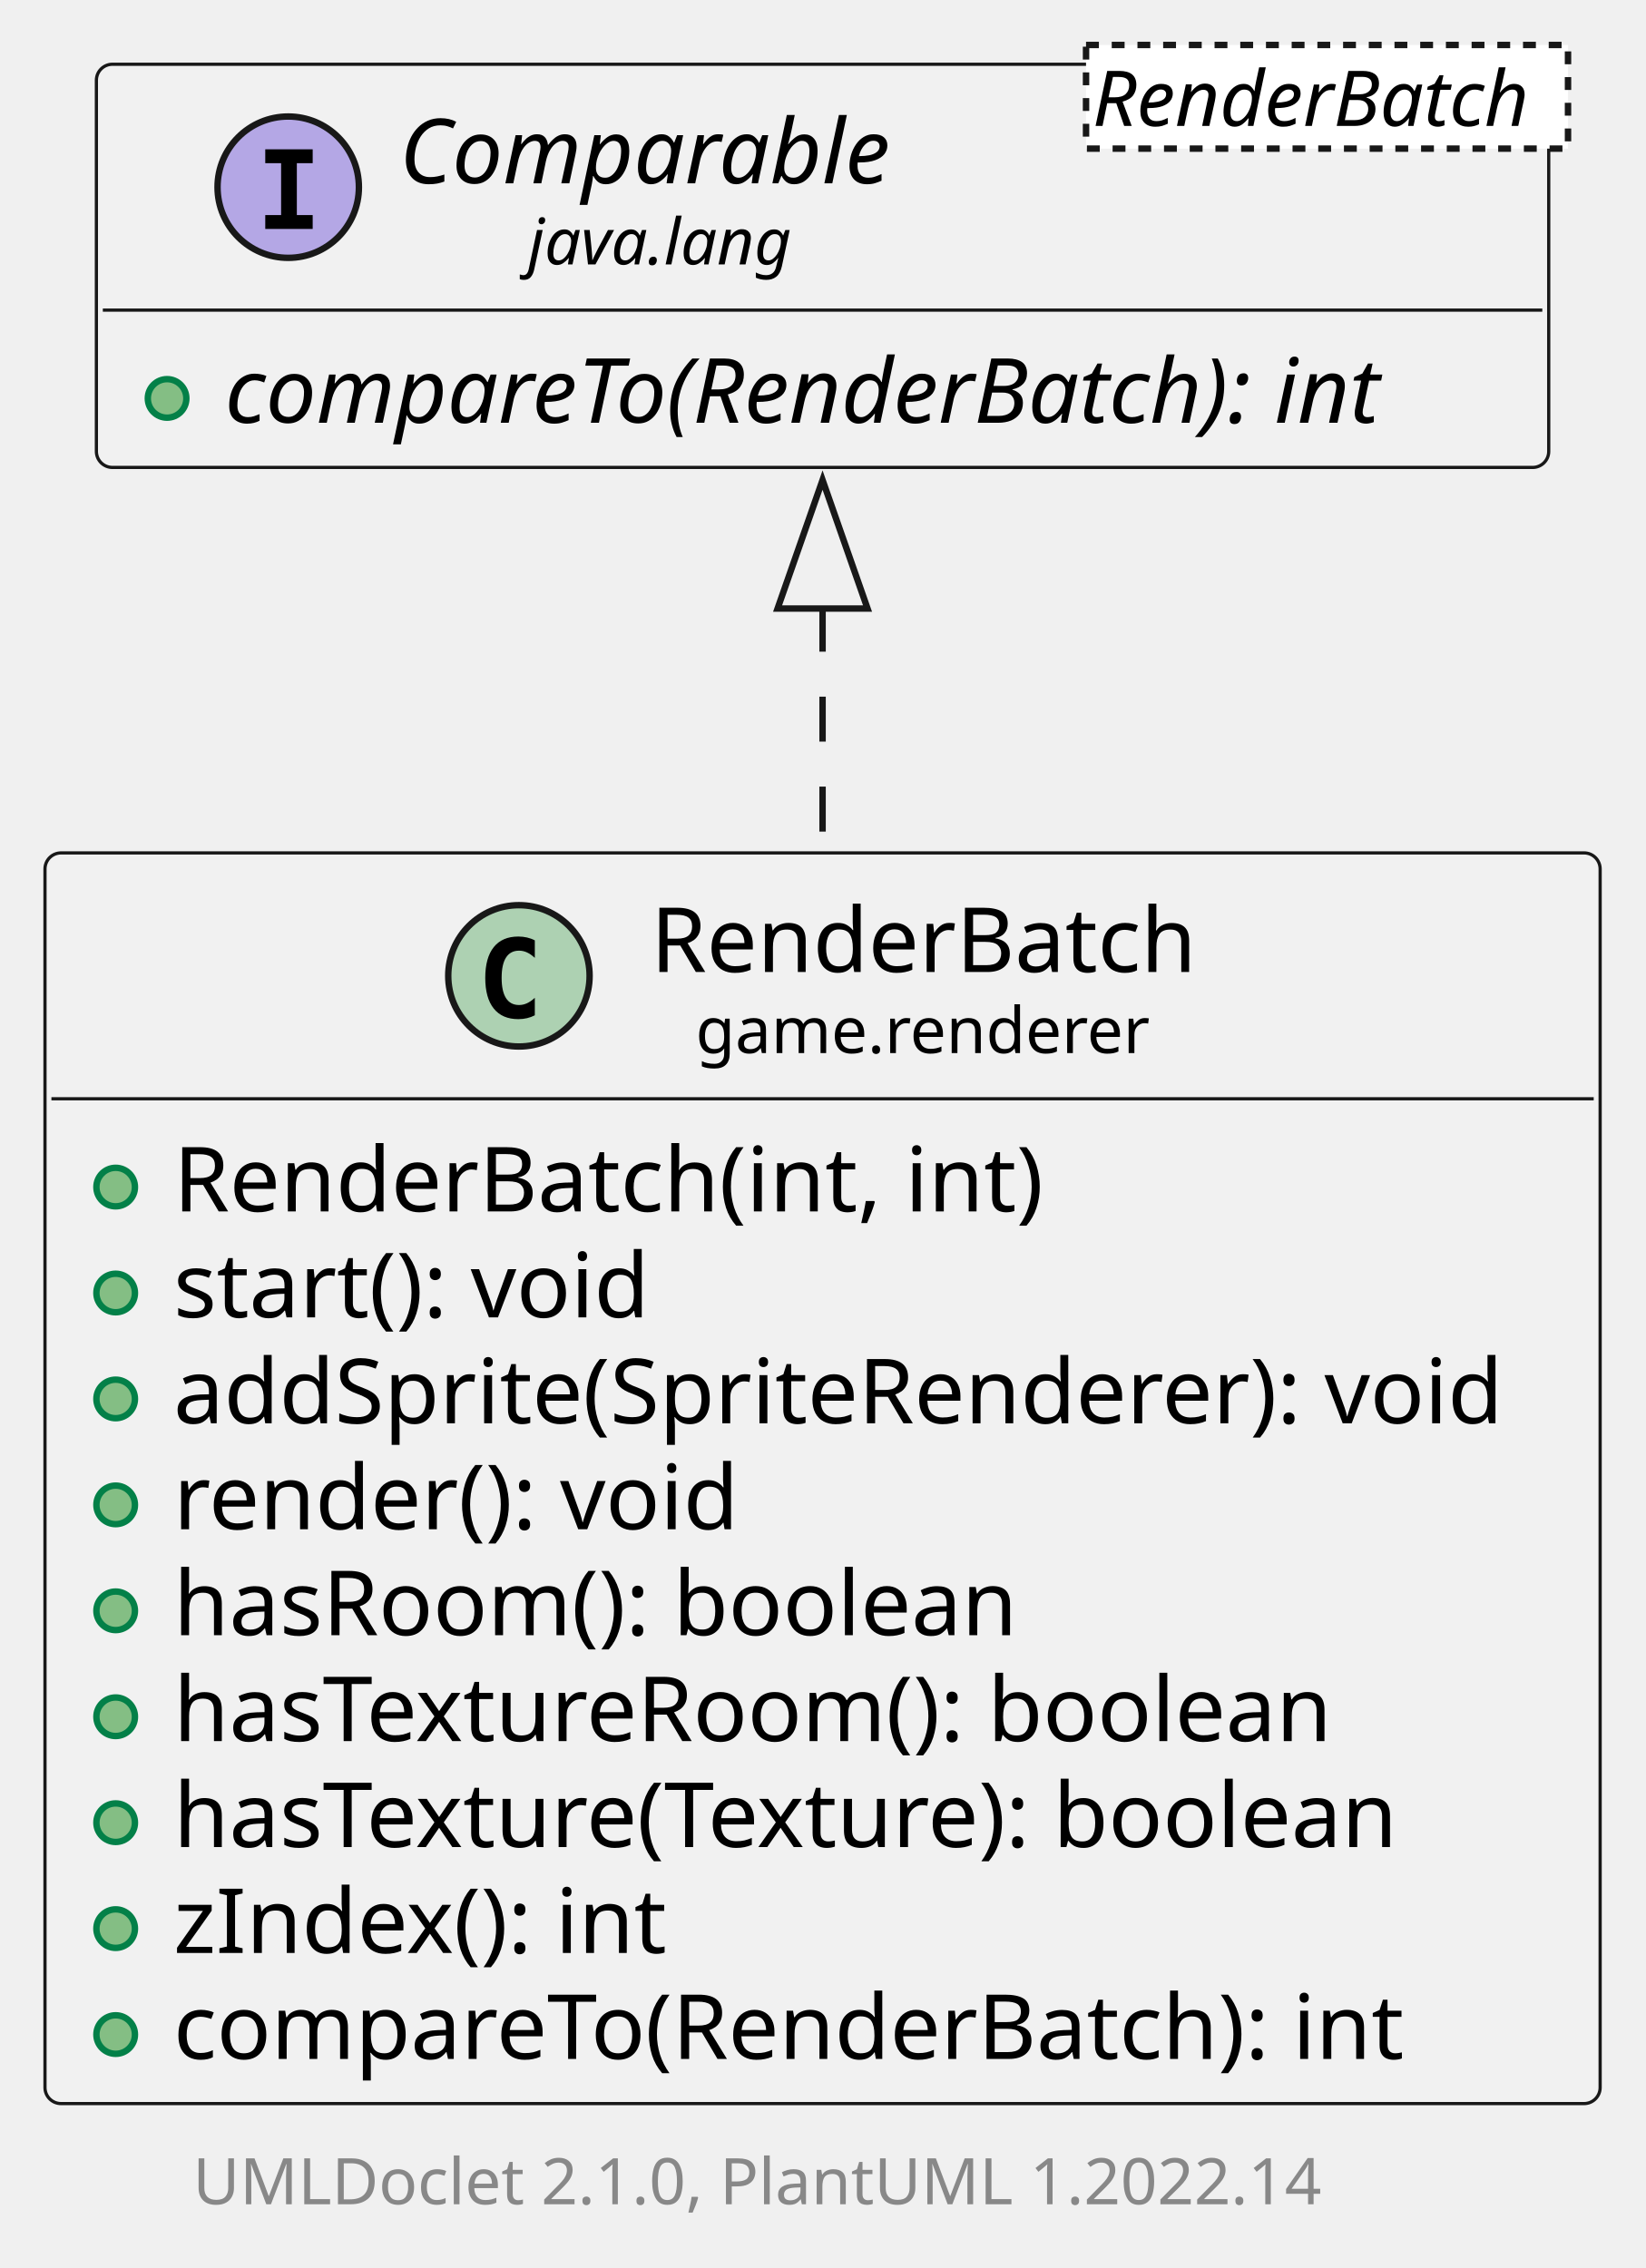
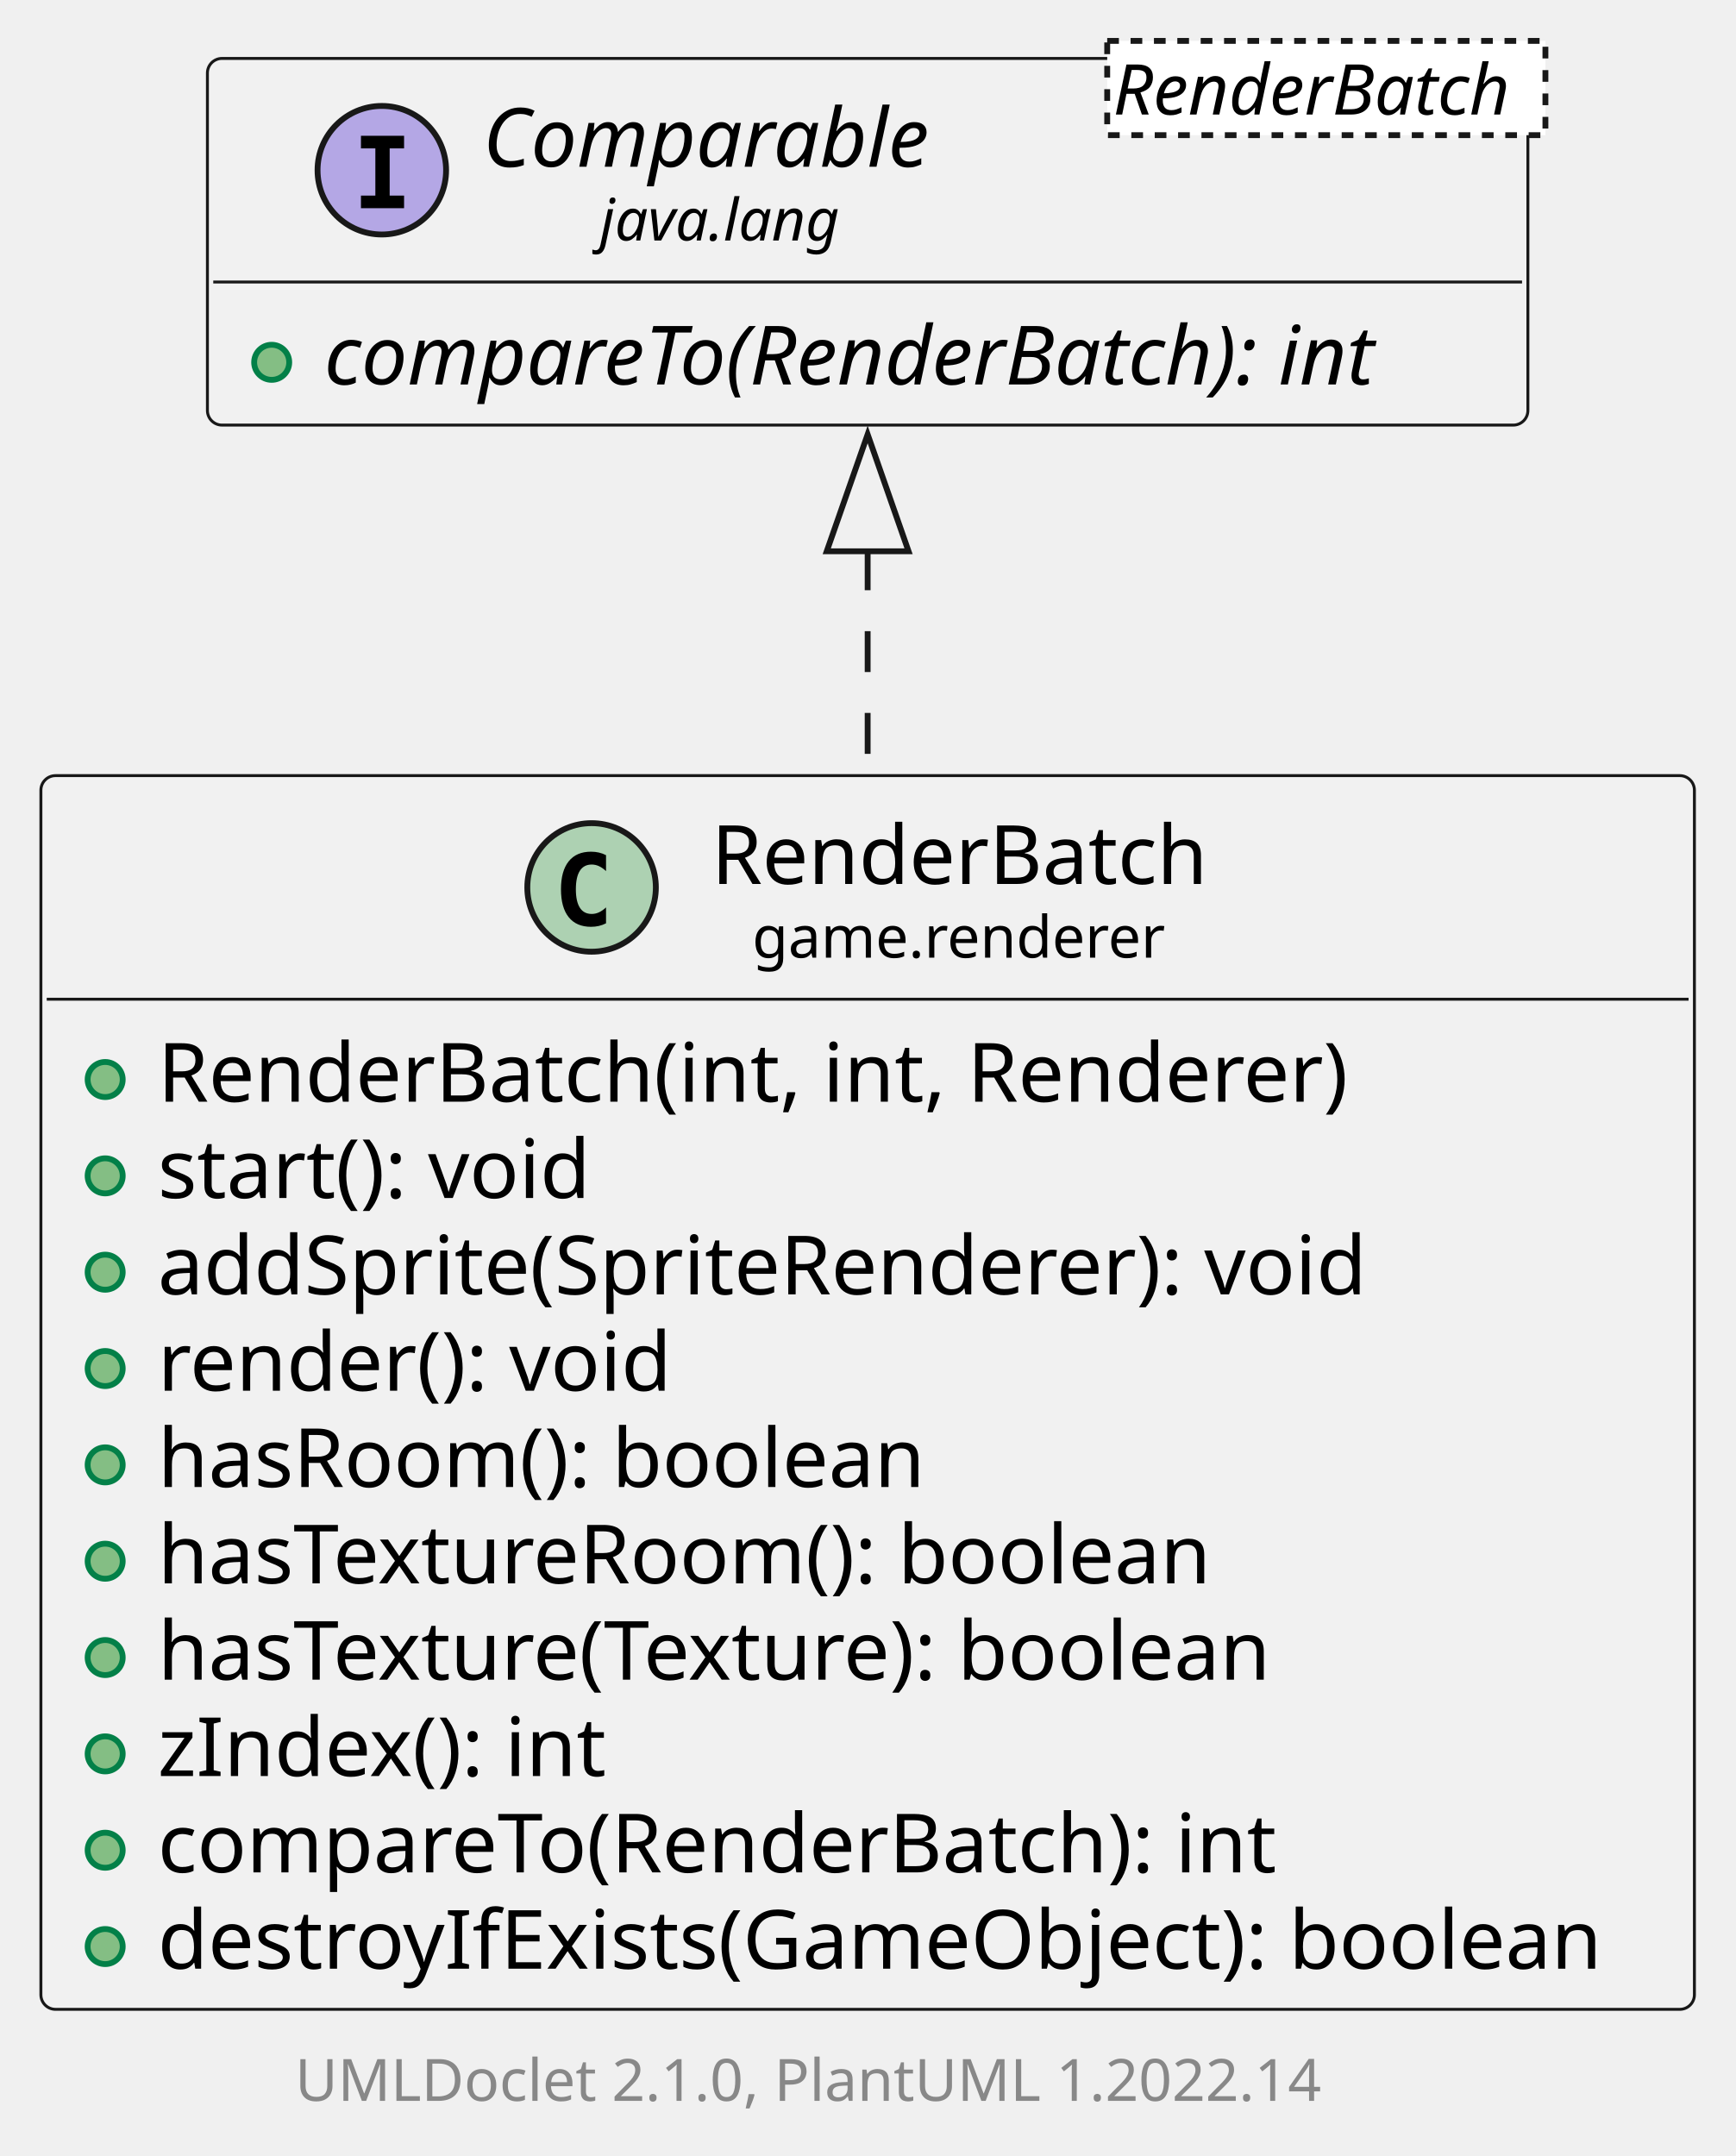
- <svg xmlns="http://www.w3.org/2000/svg" xmlns:xlink="http://www.w3.org/1999/xlink" contentStyleType="text/css" height="353px" preserveAspectRatio="none" style="width:256px;height:353px;background:#FFFFFF;" version="1.1" viewBox="0 0 256 353" width="256px" zoomAndPan="magnify">
+ <svg xmlns="http://www.w3.org/2000/svg" xmlns:xlink="http://www.w3.org/1999/xlink" contentStyleType="text/css" height="369px" preserveAspectRatio="none" style="width:297px;height:369px;background:#FFFFFF;" version="1.1" viewBox="0 0 297 369" width="297px" zoomAndPan="magnify">
  <defs />
  <g>
    <a href="RenderBatch.html" target="_top" title="RenderBatch.html" xlink:actuate="onRequest" xlink:href="RenderBatch.html" xlink:show="new" xlink:title="RenderBatch.html" xlink:type="simple">
      <g id="elem_game.renderer.RenderBatch">
-         <rect codeLine="5" fill="#F1F1F1" height="194.66" id="game.renderer.RenderBatch" rx="2.5" ry="2.5" style="stroke:#181818;stroke-width:0.5;" width="242" x="7" y="132.75" />
-         <ellipse cx="80.75" cy="151.883" fill="#ADD1B2" rx="11" ry="11" style="stroke:#181818;stroke-width:1.0;" />
-         <path d="M83.223,158.026 Q82.642,158.325 82.003,158.474 Q81.364,158.624 80.658,158.624 Q78.151,158.624 76.832,156.972 Q75.512,155.32 75.512,152.199 Q75.512,149.069 76.832,147.417 Q78.151,145.766 80.658,145.766 Q81.364,145.766 82.011,145.915 Q82.659,146.065 83.223,146.363 L83.223,149.086 Q82.592,148.505 81.999,148.235 Q81.405,147.965 80.774,147.965 Q79.43,147.965 78.745,149.032 Q78.06,150.099 78.06,152.199 Q78.06,154.291 78.745,155.357 Q79.43,156.424 80.774,156.424 Q81.405,156.424 81.999,156.154 Q82.592,155.884 83.223,155.303 Z " fill="#000000" />
-         <text fill="#000000" font-family="sans-serif" font-size="14" lengthAdjust="spacing" textLength="86" x="101.25" y="151.285">RenderBatch</text>
-         <text fill="#000000" font-family="sans-serif" font-size="10" lengthAdjust="spacing" textLength="72" x="108.25" y="163.906">game.renderer</text>
-         <line style="stroke:#181818;stroke-width:0.5;" x1="8" x2="248" y1="171.016" y2="171.016" />
+         <rect codeLine="5" fill="#F1F1F1" height="211.148" id="game.renderer.RenderBatch" rx="2.5" ry="2.5" style="stroke:#181818;stroke-width:0.5;" width="283" x="7" y="132.75" />
+         <ellipse cx="101.25" cy="151.883" fill="#ADD1B2" rx="11" ry="11" style="stroke:#181818;stroke-width:1.0;" />
+         <path d="M103.723,158.026 Q103.142,158.325 102.503,158.474 Q101.864,158.624 101.158,158.624 Q98.651,158.624 97.332,156.972 Q96.012,155.32 96.012,152.199 Q96.012,149.069 97.332,147.417 Q98.651,145.766 101.158,145.766 Q101.864,145.766 102.511,145.915 Q103.159,146.065 103.723,146.363 L103.723,149.086 Q103.092,148.505 102.499,148.235 Q101.905,147.965 101.274,147.965 Q99.93,147.965 99.245,149.032 Q98.56,150.099 98.56,152.199 Q98.56,154.291 99.245,155.357 Q99.93,156.424 101.274,156.424 Q101.905,156.424 102.499,156.154 Q103.092,155.884 103.723,155.303 Z " fill="#000000" />
+         <text fill="#000000" font-family="sans-serif" font-size="14" lengthAdjust="spacing" textLength="86" x="121.75" y="151.285">RenderBatch</text>
+         <text fill="#000000" font-family="sans-serif" font-size="10" lengthAdjust="spacing" textLength="72" x="128.75" y="163.906">game.renderer</text>
+         <line style="stroke:#181818;stroke-width:0.5;" x1="8" x2="289" y1="171.016" y2="171.016" />
        <ellipse cx="18" cy="184.76" fill="#84BE84" rx="3" ry="3" style="stroke:#038048;stroke-width:1.0;" />
-         <text fill="#000000" font-family="sans-serif" font-size="14" lengthAdjust="spacing" textLength="140" x="27" y="188.551">RenderBatch(int, int)</text>
+         <text fill="#000000" font-family="sans-serif" font-size="14" lengthAdjust="spacing" textLength="211" x="27" y="188.551">RenderBatch(int, int, Renderer)</text>
        <ellipse cx="18" cy="201.248" fill="#84BE84" rx="3" ry="3" style="stroke:#038048;stroke-width:1.0;" />
        <text fill="#000000" font-family="sans-serif" font-size="14" lengthAdjust="spacing" textLength="78" x="27" y="205.039">start(): void</text>
        <ellipse cx="18" cy="217.736" fill="#84BE84" rx="3" ry="3" style="stroke:#038048;stroke-width:1.0;" />
        <text fill="#000000" font-family="sans-serif" font-size="14" lengthAdjust="spacing" textLength="216" x="27" y="221.527">addSprite(SpriteRenderer): void</text>
        <ellipse cx="18" cy="234.225" fill="#84BE84" rx="3" ry="3" style="stroke:#038048;stroke-width:1.0;" />
        <text fill="#000000" font-family="sans-serif" font-size="14" lengthAdjust="spacing" textLength="93" x="27" y="238.016">render(): void</text>
        <ellipse cx="18" cy="250.713" fill="#84BE84" rx="3" ry="3" style="stroke:#038048;stroke-width:1.0;" />
        <text fill="#000000" font-family="sans-serif" font-size="14" lengthAdjust="spacing" textLength="138" x="27" y="254.504">hasRoom(): boolean</text>
        <ellipse cx="18" cy="267.201" fill="#84BE84" rx="3" ry="3" style="stroke:#038048;stroke-width:1.0;" />
        <text fill="#000000" font-family="sans-serif" font-size="14" lengthAdjust="spacing" textLength="192" x="27" y="270.992">hasTextureRoom(): boolean</text>
        <ellipse cx="18" cy="283.69" fill="#84BE84" rx="3" ry="3" style="stroke:#038048;stroke-width:1.0;" />
        <text fill="#000000" font-family="sans-serif" font-size="14" lengthAdjust="spacing" textLength="206" x="27" y="287.481">hasTexture(Texture): boolean</text>
        <ellipse cx="18" cy="300.178" fill="#84BE84" rx="3" ry="3" style="stroke:#038048;stroke-width:1.0;" />
        <text fill="#000000" font-family="sans-serif" font-size="14" lengthAdjust="spacing" textLength="83" x="27" y="303.969">zIndex(): int</text>
        <ellipse cx="18" cy="316.666" fill="#84BE84" rx="3" ry="3" style="stroke:#038048;stroke-width:1.0;" />
        <text fill="#000000" font-family="sans-serif" font-size="14" lengthAdjust="spacing" textLength="200" x="27" y="320.457">compareTo(RenderBatch): int</text>
+         <ellipse cx="18" cy="333.154" fill="#84BE84" rx="3" ry="3" style="stroke:#038048;stroke-width:1.0;" />
+         <text fill="#000000" font-family="sans-serif" font-size="14" lengthAdjust="spacing" textLength="257" x="27" y="336.945">destroyIfExists(GameObject): boolean</text>
      </g>
    </a>
    <g id="elem_java.lang.Comparable">
-       <rect codeLine="17" fill="#F1F1F1" height="62.754" id="java.lang.Comparable" rx="2.5" ry="2.5" style="stroke:#181818;stroke-width:0.5;" width="226" x="15" y="10" />
-       <ellipse cx="44.85" cy="29.133" fill="#B4A7E5" rx="11" ry="11" style="stroke:#181818;stroke-width:1.0;" />
-       <path d="M41.278,25.398 L41.278,23.24 L48.657,23.24 L48.657,25.398 L46.192,25.398 L46.192,33.475 L48.657,33.475 L48.657,35.633 L41.278,35.633 L41.278,33.475 L43.743,33.475 L43.743,25.398 Z " fill="#000000" />
-       <text fill="#000000" font-family="sans-serif" font-size="14" font-style="italic" lengthAdjust="spacing" textLength="84" x="62.15" y="28.535">Comparable</text>
-       <text fill="#000000" font-family="sans-serif" font-size="10" font-style="italic" lengthAdjust="spacing" textLength="44" x="82.15" y="41.156">java.lang</text>
-       <rect fill="#FFFFFF" height="16.133" style="stroke:#181818;stroke-width:1.0;stroke-dasharray:2.0,2.0;" width="75" x="169" y="7" />
-       <text fill="#000000" font-family="sans-serif" font-size="12" font-style="italic" lengthAdjust="spacing" textLength="73" x="170" y="19.602">RenderBatch</text>
-       <line style="stroke:#181818;stroke-width:0.5;" x1="16" x2="240" y1="48.266" y2="48.266" />
-       <ellipse cx="26" cy="62.01" fill="#84BE84" rx="3" ry="3" style="stroke:#038048;stroke-width:1.0;" />
-       <text fill="#000000" font-family="sans-serif" font-size="14" font-style="italic" lengthAdjust="spacing" textLength="200" x="35" y="65.801">compareTo(RenderBatch): int</text>
+       <rect codeLine="18" fill="#F1F1F1" height="62.754" id="java.lang.Comparable" rx="2.5" ry="2.5" style="stroke:#181818;stroke-width:0.5;" width="226" x="35.5" y="10" />
+       <ellipse cx="65.35" cy="29.133" fill="#B4A7E5" rx="11" ry="11" style="stroke:#181818;stroke-width:1.0;" />
+       <path d="M61.778,25.398 L61.778,23.24 L69.157,23.24 L69.157,25.398 L66.692,25.398 L66.692,33.475 L69.157,33.475 L69.157,35.633 L61.778,35.633 L61.778,33.475 L64.243,33.475 L64.243,25.398 Z " fill="#000000" />
+       <text fill="#000000" font-family="sans-serif" font-size="14" font-style="italic" lengthAdjust="spacing" textLength="84" x="82.65" y="28.535">Comparable</text>
+       <text fill="#000000" font-family="sans-serif" font-size="10" font-style="italic" lengthAdjust="spacing" textLength="44" x="102.65" y="41.156">java.lang</text>
+       <rect fill="#FFFFFF" height="16.133" style="stroke:#181818;stroke-width:1.0;stroke-dasharray:2.0,2.0;" width="75" x="189.5" y="7" />
+       <text fill="#000000" font-family="sans-serif" font-size="12" font-style="italic" lengthAdjust="spacing" textLength="73" x="190.5" y="19.602">RenderBatch</text>
+       <line style="stroke:#181818;stroke-width:0.5;" x1="36.5" x2="260.5" y1="48.266" y2="48.266" />
+       <ellipse cx="46.5" cy="62.01" fill="#84BE84" rx="3" ry="3" style="stroke:#038048;stroke-width:1.0;" />
+       <text fill="#000000" font-family="sans-serif" font-size="14" font-style="italic" lengthAdjust="spacing" textLength="200" x="55.5" y="65.801">compareTo(RenderBatch): int</text>
    </g>
    <g id="link_java.lang.Comparable_game.renderer.RenderBatch">
-       <path codeLine="21" d="M128,94.43 C128,106.33 128,119.34 128,132.45 " fill="none" id="java.lang.Comparable-backto-game.renderer.RenderBatch" style="stroke:#181818;stroke-width:1.0;stroke-dasharray:7.0,7.0;" />
-       <polygon fill="none" points="121,94.72,128,74.72,135,94.72,121,94.72" style="stroke:#181818;stroke-width:1.0;" />
+       <path codeLine="22" d="M148.5,94.02 C148.5,105.92 148.5,119.01 148.5,132.29 " fill="none" id="java.lang.Comparable-backto-game.renderer.RenderBatch" style="stroke:#181818;stroke-width:1.0;stroke-dasharray:7.0,7.0;" />
+       <polygon fill="none" points="141.5,94.35,148.5,74.35,155.5,94.35,141.5,94.35" style="stroke:#181818;stroke-width:1.0;" />
    </g>
-     <text fill="#888888" font-family="sans-serif" font-size="10" lengthAdjust="spacing" textLength="182" x="30" y="343.078">UMLDoclet 2.1.0, PlantUML 1.2022.14</text>
+     <text fill="#888888" font-family="sans-serif" font-size="10" lengthAdjust="spacing" textLength="182" x="50.5" y="359.566">UMLDoclet 2.1.0, PlantUML 1.2022.14</text>
  </g>
</svg>
